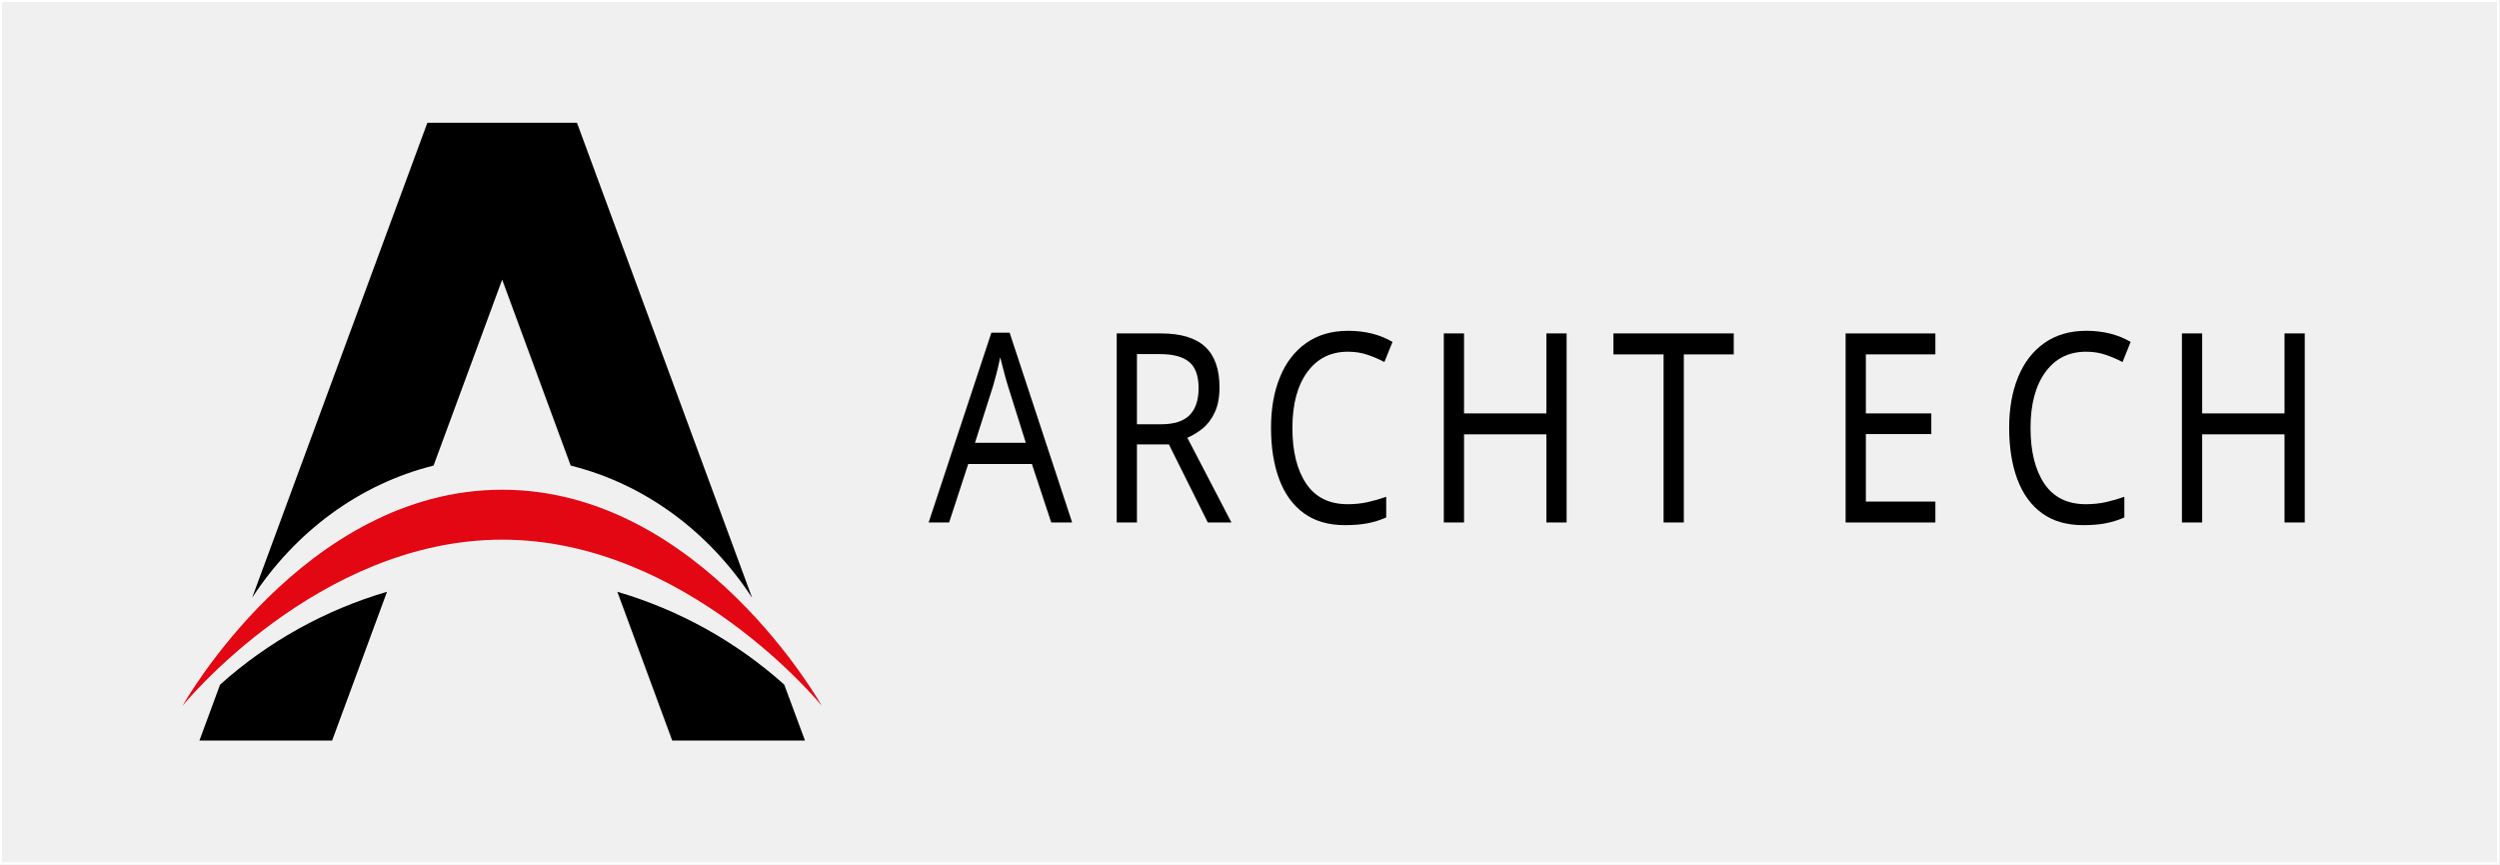
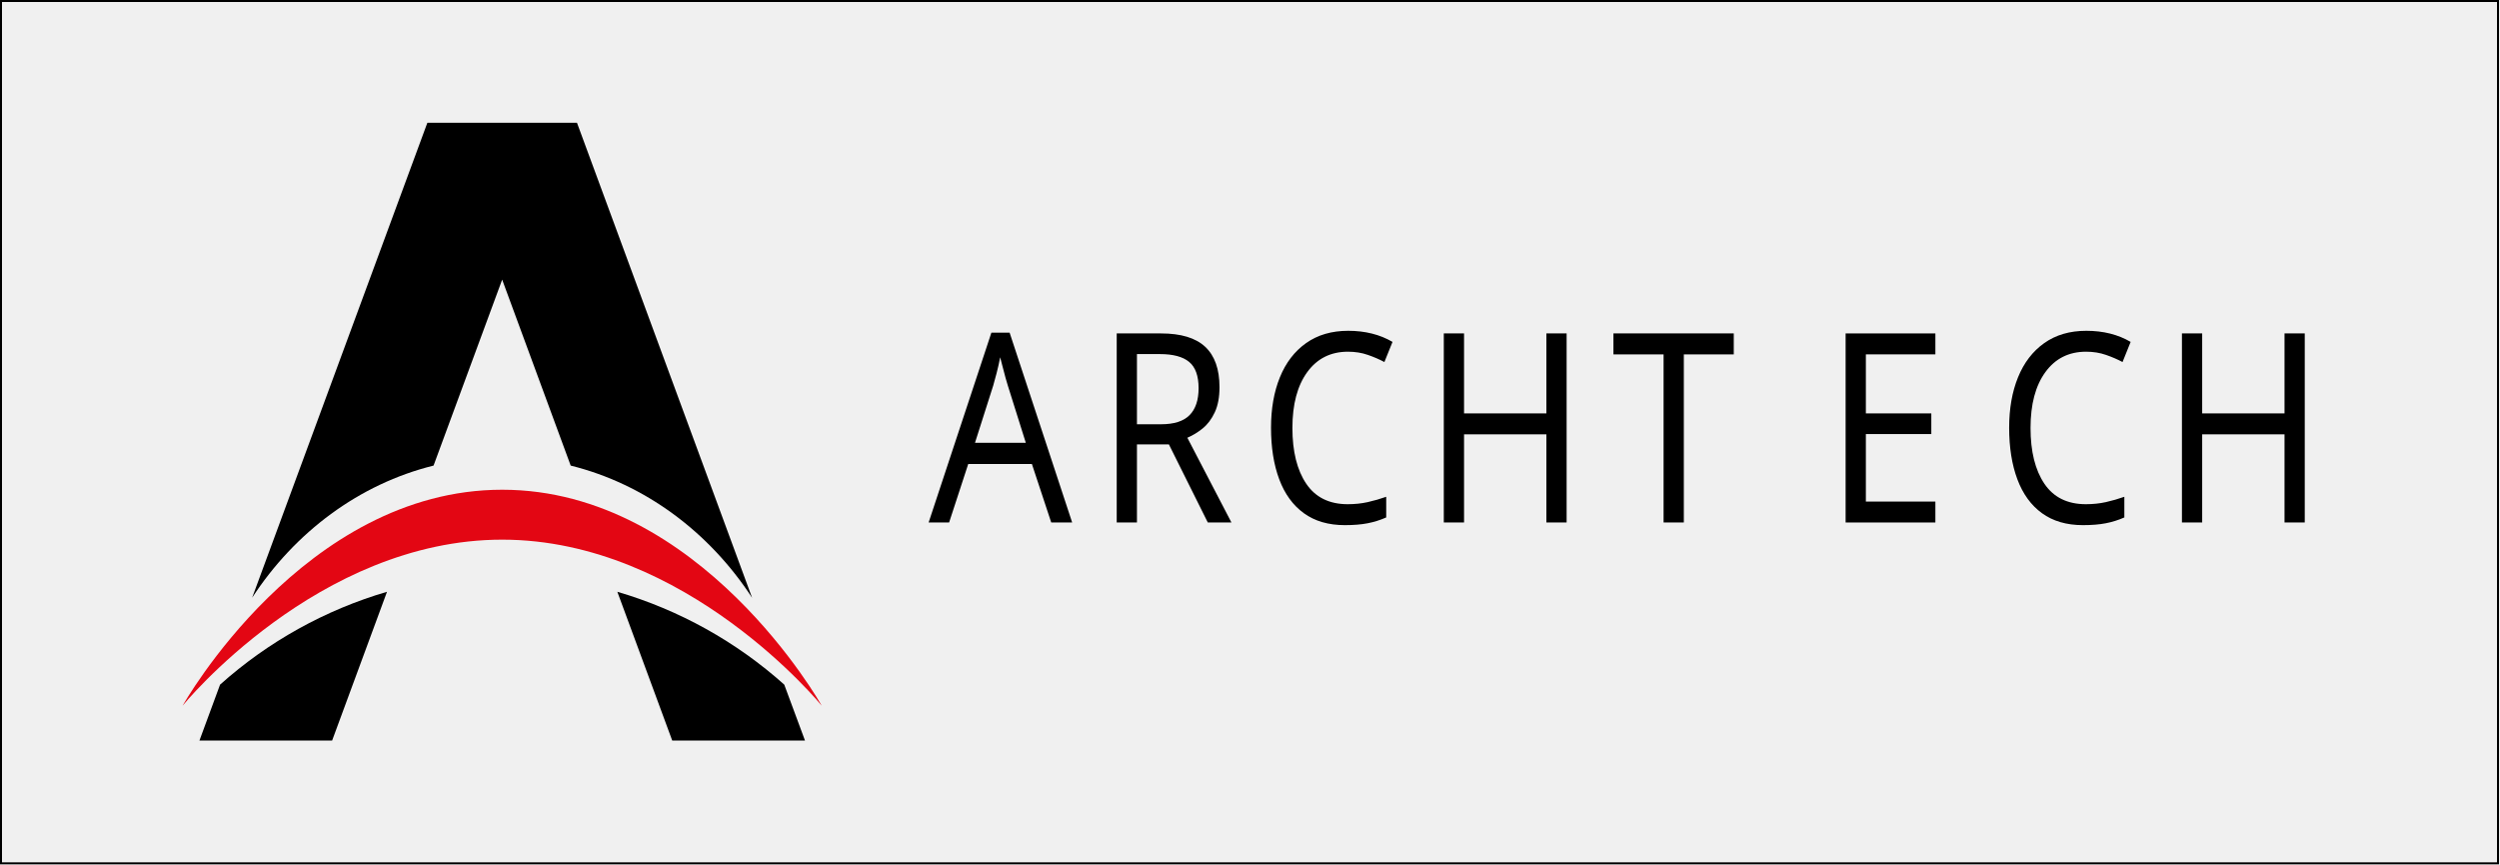
<svg xmlns="http://www.w3.org/2000/svg" viewBox="0 0 1247.98 431.47">
  <defs>
    <style>
            .cls-1{
                font-size:132.17px;
                font-family:Montserrat-Thin, Montserrat;
                font-weight:200;
                letter-spacing:0.1em;
            }

            .cls-1,.cls-3 {
                fill:#000000;
            }

            .cls-2{
                letter-spacing:0.1em;
            }

            .cls-4 {
                fill:#e30613;
            }

            .cls-5 {
                fill: none;
-                 stroke:#ffffff;
+                 stroke:#000000;
                stroke-miterlimit:10;
            }
        </style>
  </defs>
  <g id="Livello_2" data-name="Livello 2">
    <g id="Livello_1-2" data-name="Livello 1">
      <text class="cls-1" transform="translate(463.75 260.82) scale(0.85 1)">ARCHT<tspan class="cls-2" x="525.92" y="0">E</tspan>
        <tspan x="626.77" y="0">CH</tspan>
      </text>
      <path class="cls-3" d="M391.65,341.76a216.25,216.25,0,0,0-83.36-46.35l27.41,74.26H402Z" />
      <path class="cls-3" d="M216.51,232.42l34.27-92.83L285,232.42c37.2,9.24,69.22,33.21,90.6,66L288.14,61.29H213.42l-87.5,237.08C147.29,265.63,179.32,241.66,216.51,232.42Z" />
      <path class="cls-3" d="M109.9,341.76,99.6,369.67h66.26l27.41-74.26A216.36,216.36,0,0,0,109.9,341.76Z" />
      <path class="cls-4" d="M410.35,352.27s-60.41-107.8-159.57-107.8S91.2,352.27,91.2,352.27s67.42-82.88,159.58-82.88,159.57,82.88,159.57,82.88" />
      <rect class="cls-5" x="0.5" y="0.5" width="1246.98" height="430.47" />
    </g>
  </g>
</svg>
